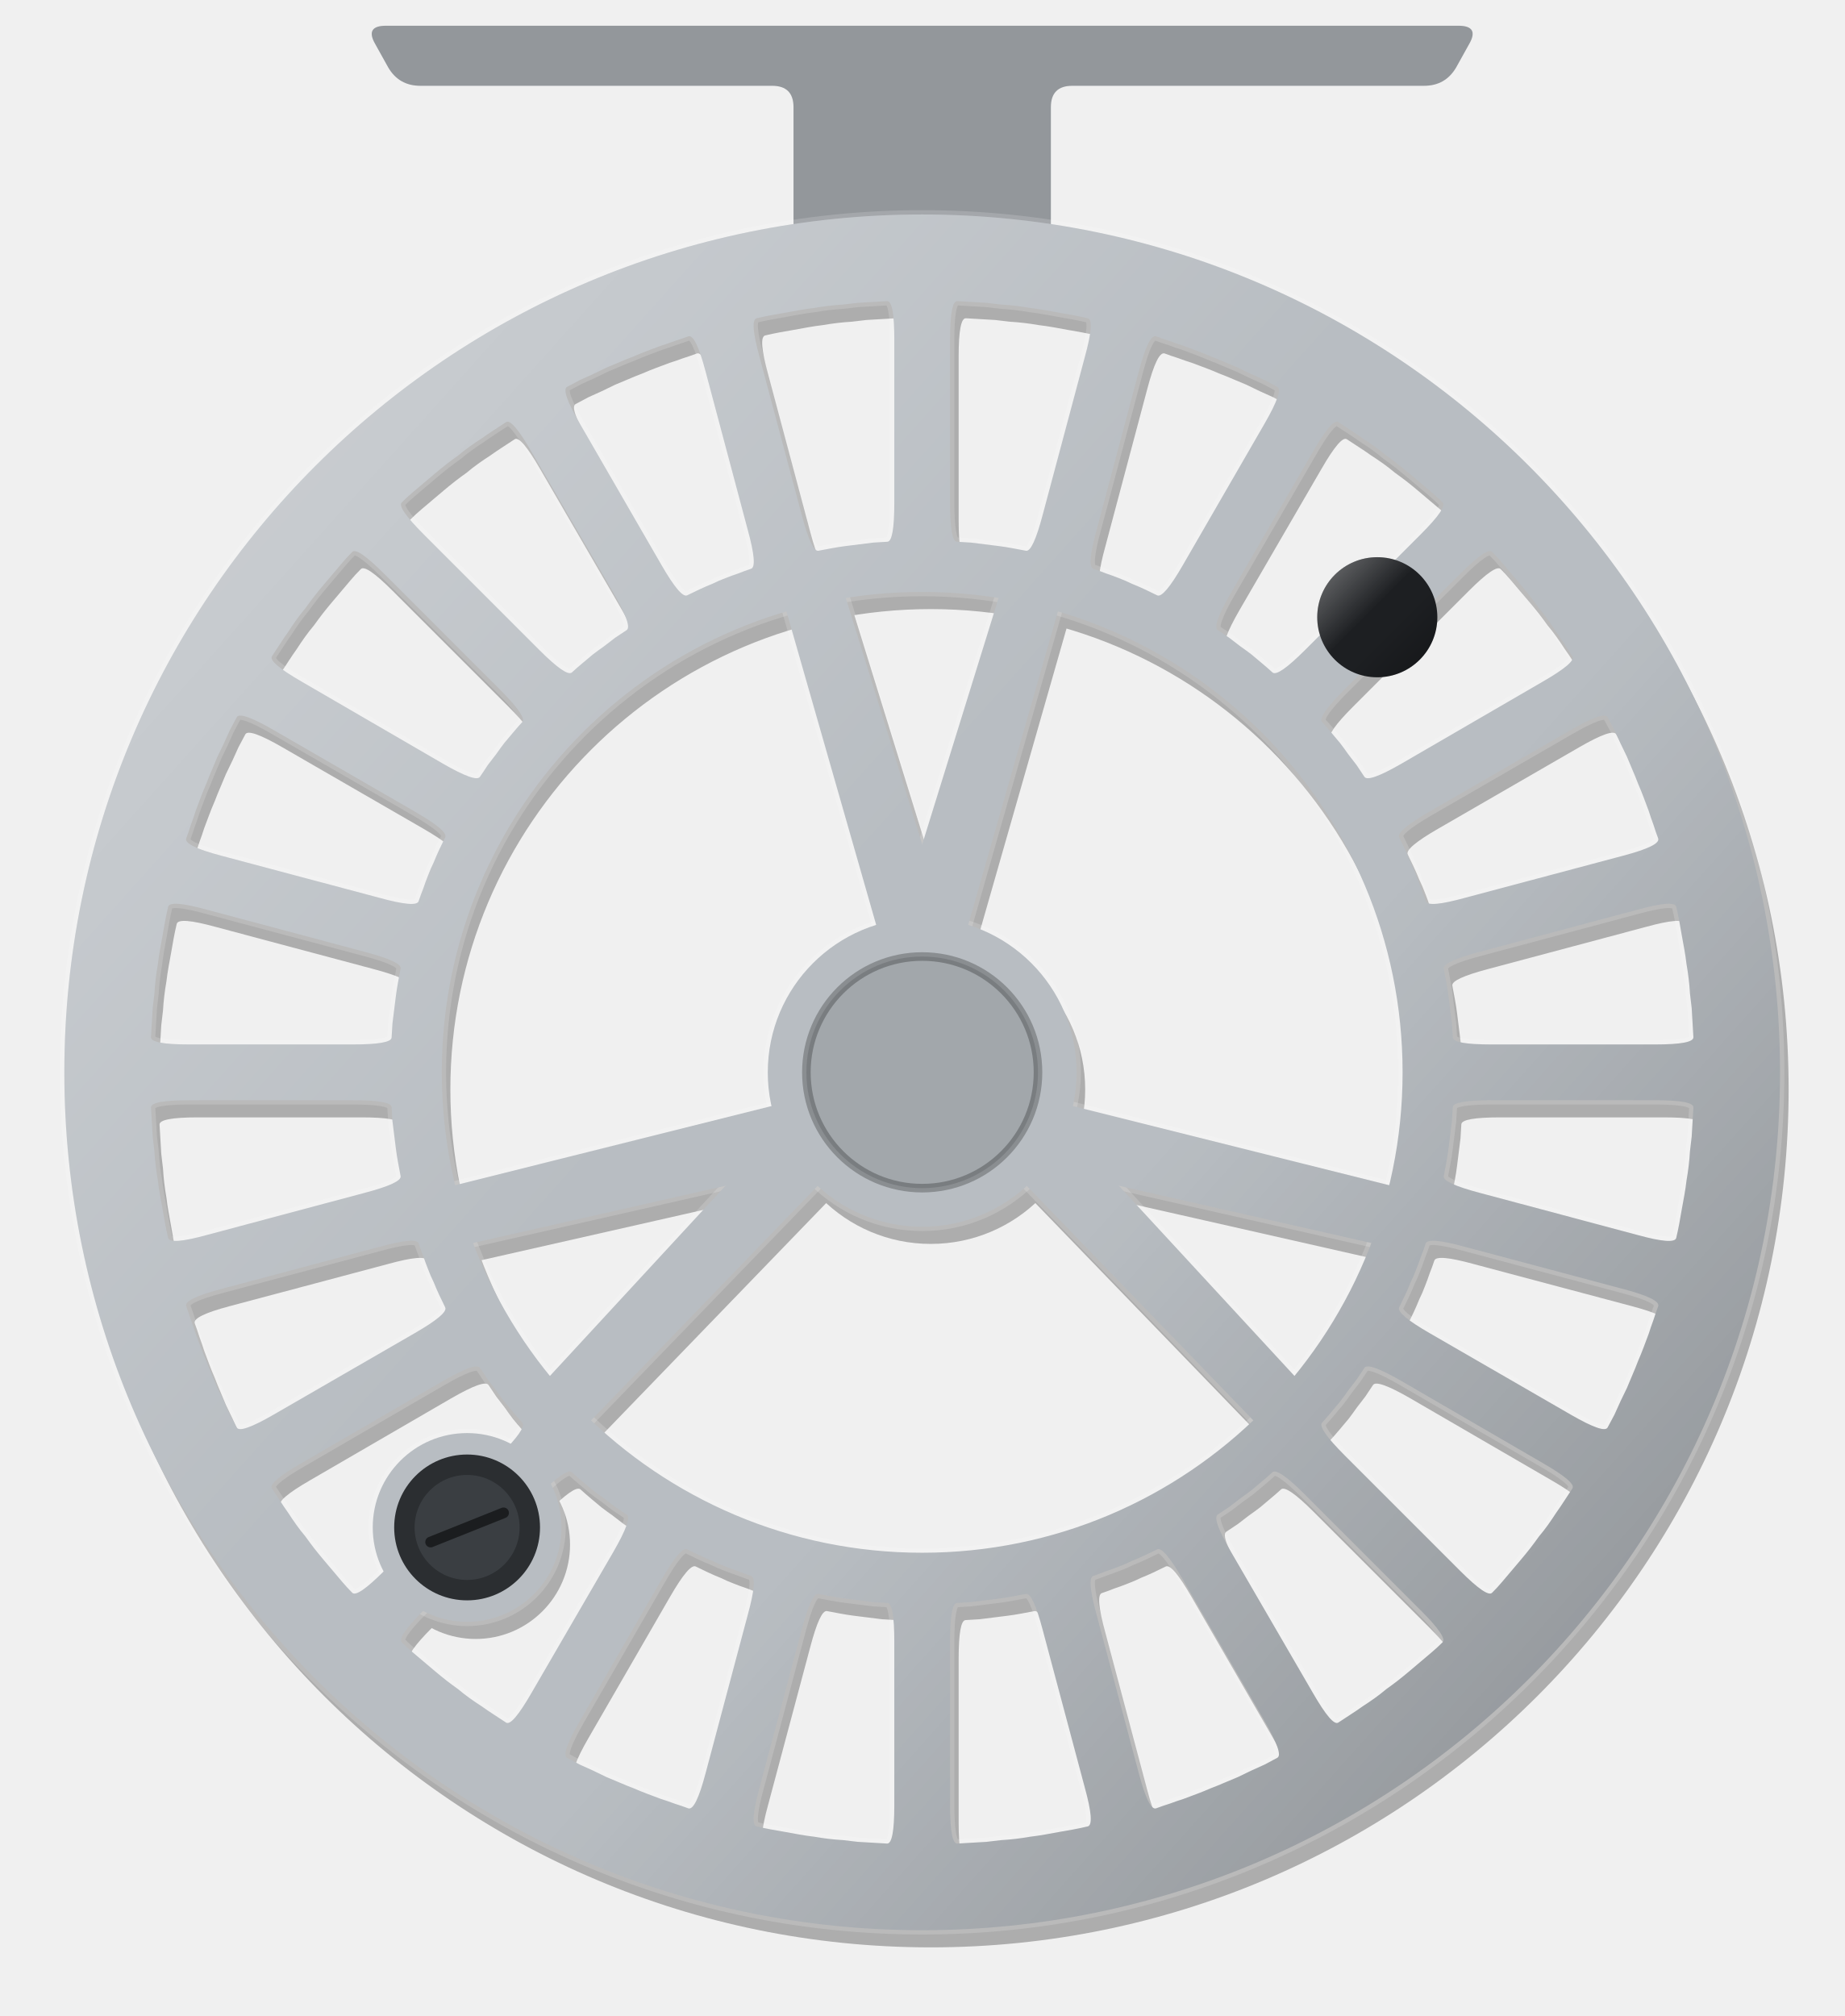
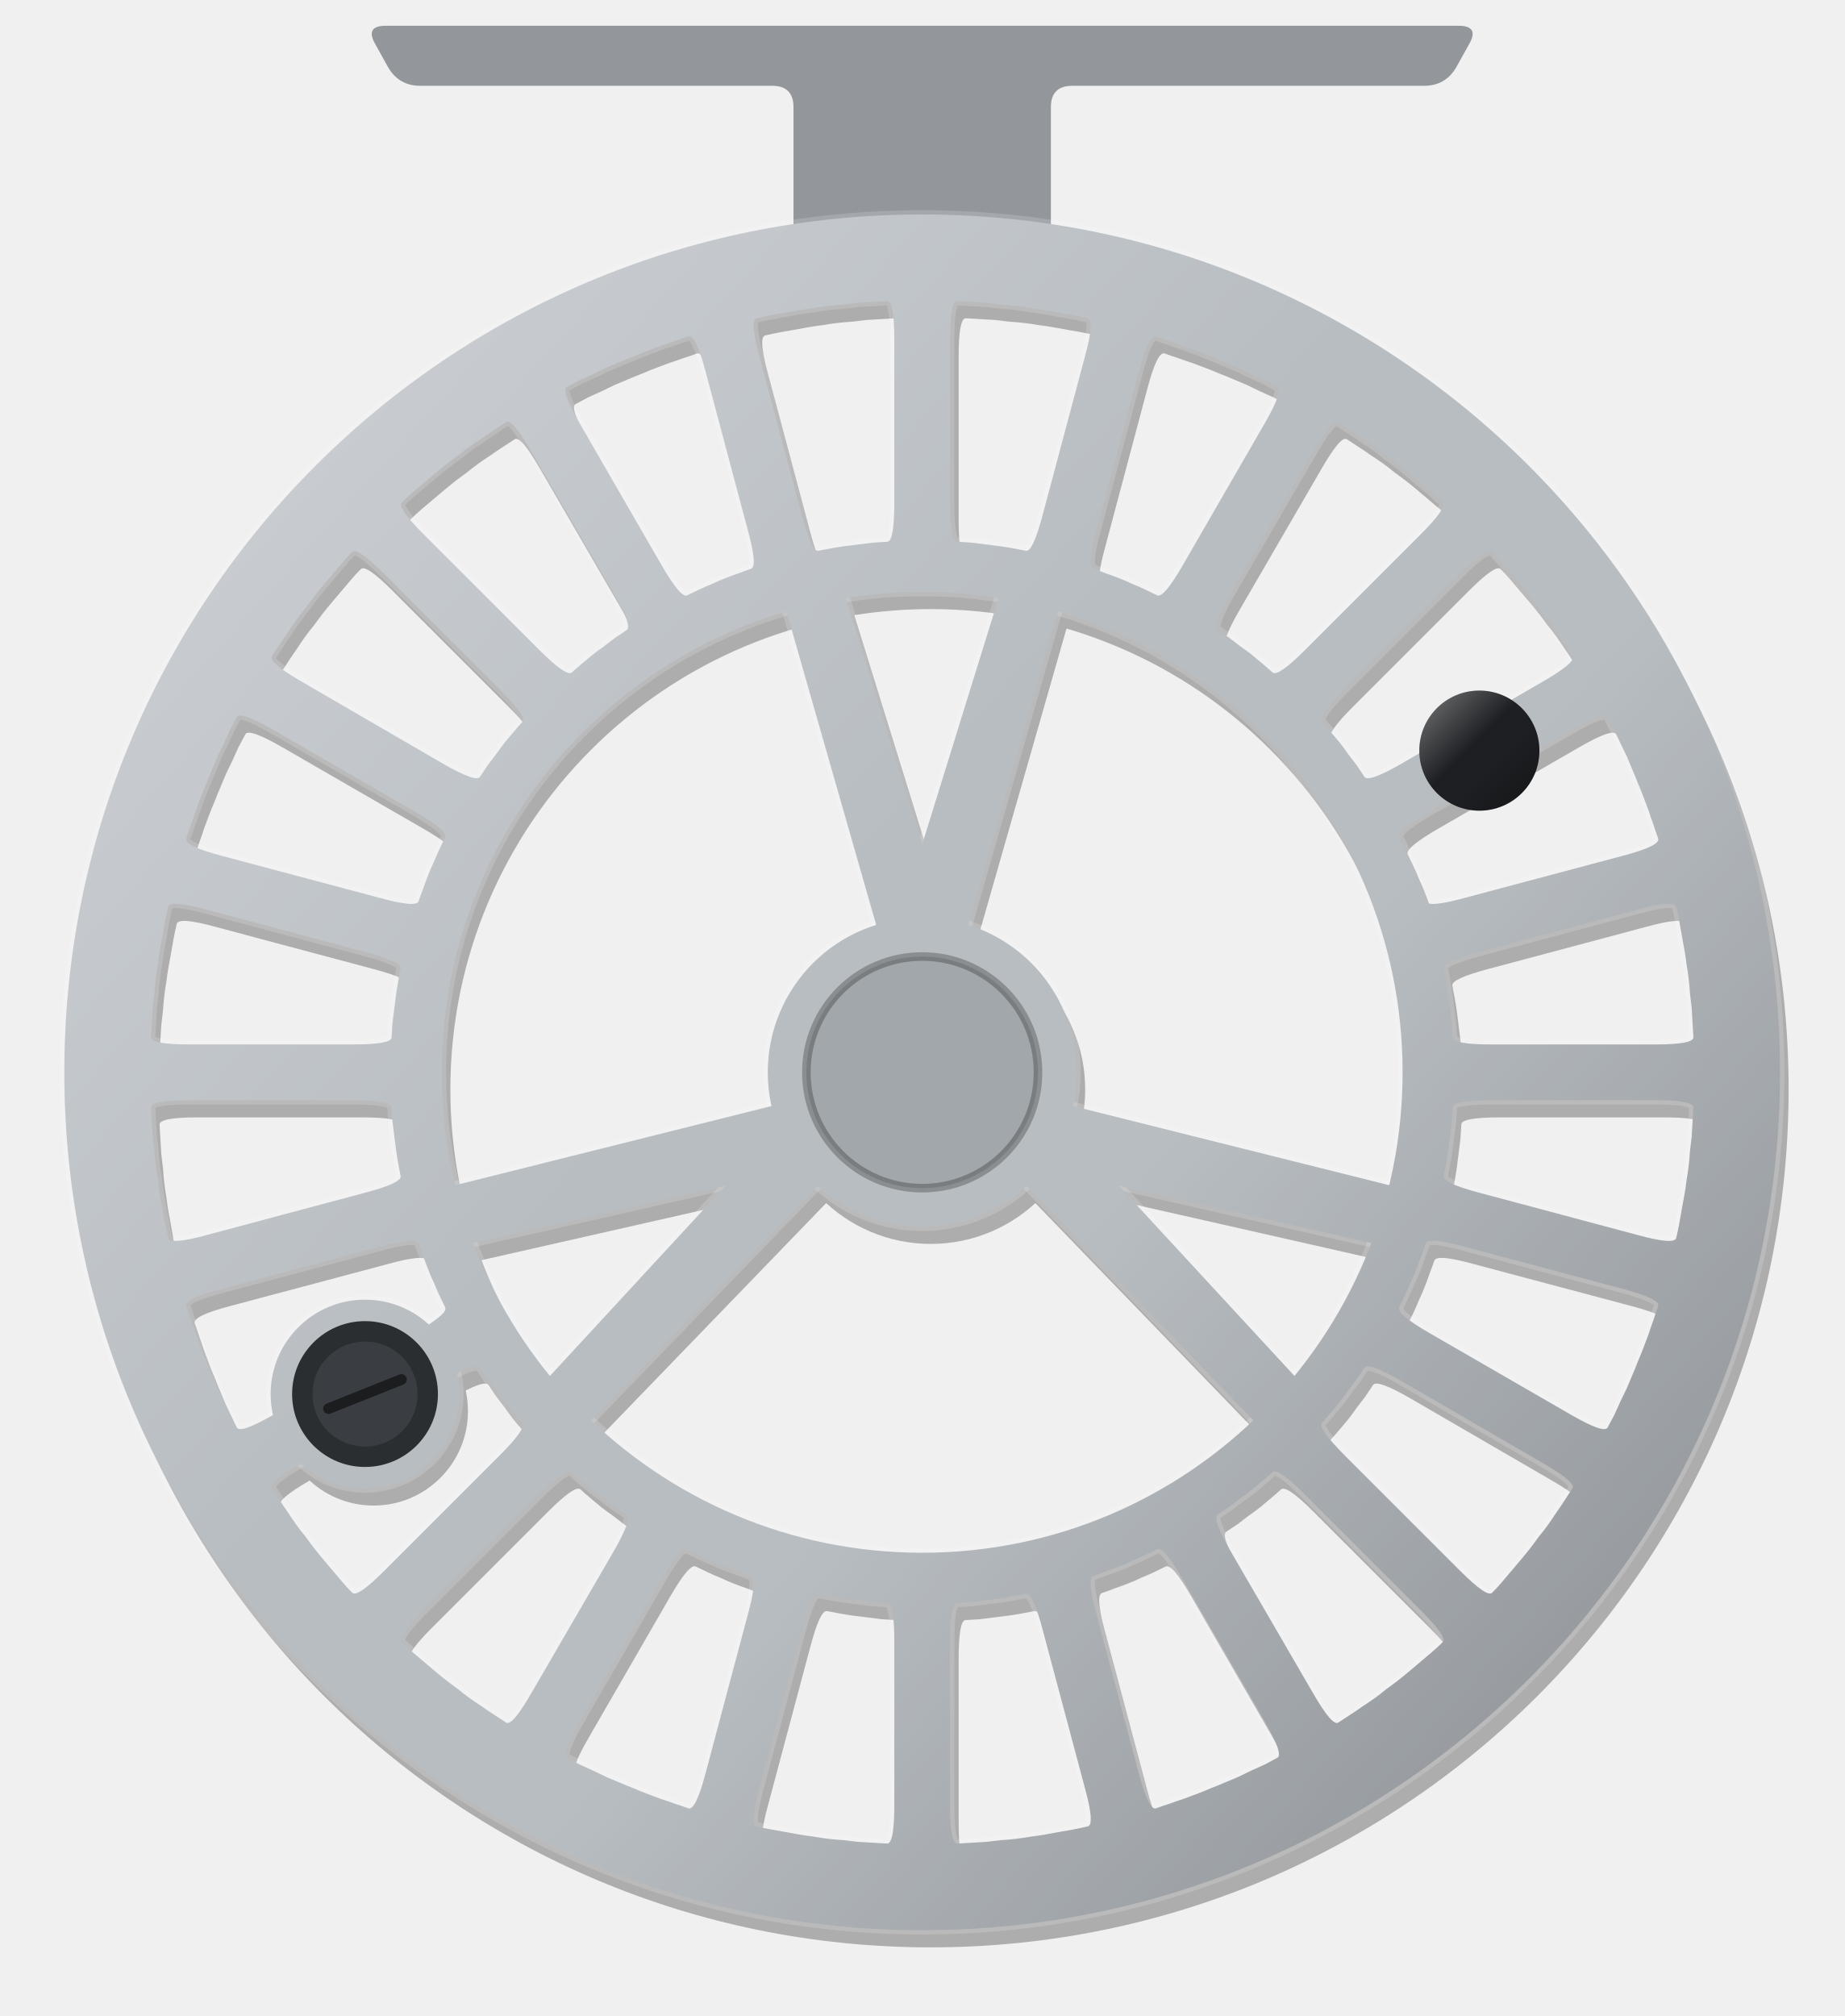
<svg xmlns="http://www.w3.org/2000/svg" viewBox="-215 -250 430 470" color="#b8bdc2">
  <defs>
    <linearGradient id="sheen" x1="0" y1="0" x2="1" y2="1">
      <stop offset="0" stop-color="#fff" stop-opacity=".4" />
      <stop offset=".45" stop-color="#fff" stop-opacity="0" />
      <stop offset=".6" stop-color="#000" stop-opacity="0" />
      <stop offset="1" stop-color="#000" stop-opacity=".3" />
    </linearGradient>
    <g id="back" fill-rule="evenodd">
      <path d="M-127.5 -239.7Q-130 -244 -125 -244L125 -244Q130 -244 127.5 -239.7L124.5 -234.3Q122 -230 117 -230L35 -230Q30 -230 30 -225L30 -191Q30 -186 25 -186L-25 -186Q-30 -186 -30 -191L-30 -225Q-30 -230 -35 -230L-117 -230Q-122 -230 -124.5 -234.3Z" />
    </g>
    <g id="body" fill-rule="evenodd">
      <path d="M-200 0a200 200 0 1 0 400 0a200 200 0 1 0 -400 0ZM-112 0a112 112 0 1 0 224 0a112 112 0 1 0 -224 0ZM6.5 -170.9Q6.5 -179.9 8.2 -179.8L8.2 -179.8Q9.9 -179.7 11.6 -179.6L11.6 -179.6Q13.3 -179.5 15 -179.4L15 -179.4Q16.7 -179.2 18.4 -179L18.4 -179Q20.1 -178.9 21.8 -178.7L21.8 -178.7Q23.5 -178.5 25.2 -178.2L25.2 -178.2Q26.9 -178 28.6 -177.7L28.6 -177.7Q30.2 -177.4 31.9 -177.1L31.9 -177.1Q33.6 -176.8 35.3 -176.5L35.3 -176.5Q36.9 -176.2 38.6 -175.8L38.6 -175.8Q40.3 -175.4 37.9 -166.7L28.1 -130Q25.8 -121.3 24.2 -121.6L24.2 -121.6Q22.6 -121.9 21 -122.2L21 -122.2Q19.4 -122.5 17.8 -122.7L17.8 -122.7Q16.2 -122.9 14.6 -123.1L14.6 -123.1Q13 -123.3 11.4 -123.5L11.4 -123.5Q9.7 -123.6 8.1 -123.7L8.1 -123.7Q6.5 -123.8 6.5 -132.8ZM50.5 -163.4Q52.8 -172.1 54.5 -171.6L54.5 -171.6Q56.1 -171 57.7 -170.5L57.7 -170.5Q59.3 -169.9 60.9 -169.4L60.9 -169.4Q62.5 -168.8 64.1 -168.2L64.1 -168.2Q65.7 -167.6 67.3 -166.9L67.3 -166.9Q68.9 -166.3 70.5 -165.6L70.5 -165.6Q72 -165 73.6 -164.3L73.6 -164.3Q75.1 -163.6 76.7 -162.8L76.7 -162.8Q78.2 -162.1 79.8 -161.4L79.8 -161.4Q81.3 -160.6 82.8 -159.8L82.8 -159.8Q84.3 -159 79.8 -151.2L60.8 -118.3Q56.3 -110.5 54.8 -111.2L54.8 -111.2Q53.4 -111.9 51.9 -112.6L51.9 -112.6Q50.4 -113.3 48.9 -113.9L48.9 -113.9Q47.5 -114.6 45.9 -115.2L45.9 -115.2Q44.4 -115.8 42.9 -116.3L42.9 -116.3Q41.4 -116.9 39.9 -117.4L39.9 -117.4Q38.3 -117.9 40.7 -126.6ZM91.1 -144.7Q95.6 -152.5 97 -151.6L97 -151.6Q98.4 -150.7 99.9 -149.7L99.9 -149.7Q101.3 -148.8 102.7 -147.8L102.7 -147.8Q104.1 -146.9 105.5 -145.9L105.5 -145.9Q106.9 -144.9 108.2 -143.8L108.2 -143.8Q109.6 -142.8 110.9 -141.8L110.9 -141.8Q112.3 -140.7 113.6 -139.6L113.6 -139.6Q114.9 -138.5 116.2 -137.4L116.2 -137.4Q117.5 -136.3 118.8 -135.2L118.8 -135.2Q120.1 -134.1 121.3 -132.9L121.3 -132.9Q122.6 -131.8 116.2 -125.4L89.3 -98.5Q83 -92.2 81.7 -93.2L81.7 -93.2Q80.5 -94.3 79.3 -95.3L79.3 -95.3Q78 -96.4 76.8 -97.4L76.8 -97.4Q75.5 -98.4 74.2 -99.3L74.2 -99.3Q72.9 -100.3 71.6 -101.3L71.6 -101.3Q70.2 -102.2 68.9 -103.1L68.9 -103.1Q67.5 -104 72 -111.8ZM125.4 -116.2Q131.8 -122.6 132.9 -121.3L132.9 -121.3Q134.1 -120.1 135.2 -118.8L135.2 -118.8Q136.3 -117.5 137.4 -116.2L137.4 -116.2Q138.5 -114.9 139.6 -113.6L139.6 -113.6Q140.7 -112.3 141.8 -110.9L141.8 -110.9Q142.8 -109.6 143.8 -108.2L143.8 -108.2Q144.9 -106.9 145.9 -105.5L145.9 -105.5Q146.9 -104.1 147.8 -102.7L147.8 -102.7Q148.8 -101.3 149.7 -99.9L149.7 -99.9Q150.7 -98.4 151.6 -97L151.6 -97Q152.5 -95.6 144.7 -91.1L111.8 -72Q104 -67.5 103.1 -68.9L103.1 -68.9Q102.2 -70.2 101.3 -71.6L101.3 -71.6Q100.3 -72.9 99.3 -74.2L99.3 -74.2Q98.4 -75.5 97.4 -76.8L97.4 -76.8Q96.4 -78 95.3 -79.3L95.3 -79.3Q94.3 -80.5 93.2 -81.7L93.2 -81.7Q92.2 -83 98.5 -89.3ZM151.2 -79.8Q159 -84.3 159.8 -82.8L159.8 -82.8Q160.6 -81.3 161.4 -79.8L161.4 -79.8Q162.1 -78.2 162.8 -76.7L162.8 -76.7Q163.6 -75.1 164.3 -73.6L164.3 -73.6Q165 -72 165.6 -70.5L165.6 -70.5Q166.3 -68.9 166.9 -67.3L166.9 -67.3Q167.6 -65.7 168.2 -64.1L168.2 -64.1Q168.8 -62.5 169.4 -60.9L169.4 -60.9Q169.9 -59.3 170.5 -57.7L170.5 -57.7Q171 -56.1 171.6 -54.5L171.6 -54.5Q172.1 -52.8 163.4 -50.5L126.6 -40.7Q117.9 -38.3 117.4 -39.9L117.4 -39.9Q116.9 -41.4 116.3 -42.9L116.3 -42.9Q115.8 -44.4 115.2 -45.9L115.2 -45.9Q114.6 -47.5 113.9 -48.9L113.9 -48.9Q113.3 -50.4 112.6 -51.9L112.6 -51.9Q111.9 -53.4 111.2 -54.8L111.2 -54.8Q110.5 -56.3 118.3 -60.8ZM166.7 -37.9Q175.4 -40.3 175.8 -38.6L175.8 -38.6Q176.2 -36.9 176.5 -35.3L176.5 -35.3Q176.8 -33.6 177.1 -31.9L177.1 -31.9Q177.4 -30.2 177.7 -28.6L177.7 -28.6Q178 -26.9 178.2 -25.2L178.2 -25.2Q178.5 -23.5 178.7 -21.8L178.7 -21.8Q178.9 -20.1 179 -18.4L179 -18.4Q179.2 -16.7 179.4 -15L179.4 -15Q179.5 -13.3 179.6 -11.6L179.6 -11.6Q179.7 -9.9 179.8 -8.2L179.8 -8.2Q179.9 -6.5 170.9 -6.5L132.8 -6.5Q123.8 -6.5 123.7 -8.1L123.7 -8.1Q123.6 -9.7 123.5 -11.4L123.5 -11.4Q123.3 -13 123.1 -14.6L123.1 -14.6Q122.9 -16.2 122.7 -17.8L122.7 -17.8Q122.5 -19.4 122.2 -21L122.2 -21Q121.9 -22.6 121.6 -24.2L121.6 -24.2Q121.3 -25.8 130 -28.1ZM170.9 6.5Q179.9 6.5 179.8 8.2L179.8 8.2Q179.7 9.9 179.6 11.6L179.6 11.6Q179.5 13.3 179.4 15L179.4 15Q179.2 16.7 179 18.4L179 18.4Q178.9 20.1 178.7 21.8L178.7 21.8Q178.5 23.5 178.2 25.2L178.2 25.2Q178 26.9 177.7 28.6L177.7 28.6Q177.4 30.2 177.1 31.9L177.1 31.9Q176.8 33.6 176.5 35.3L176.5 35.3Q176.2 36.9 175.8 38.6L175.8 38.6Q175.4 40.3 166.7 37.9L130 28.1Q121.3 25.8 121.6 24.2L121.6 24.2Q121.9 22.6 122.2 21L122.2 21Q122.5 19.4 122.7 17.8L122.7 17.8Q122.9 16.2 123.1 14.6L123.1 14.6Q123.3 13 123.5 11.4L123.5 11.4Q123.6 9.7 123.7 8.1L123.7 8.1Q123.8 6.5 132.8 6.5ZM163.4 50.5Q172.1 52.8 171.6 54.5L171.6 54.5Q171 56.1 170.5 57.7L170.5 57.7Q169.9 59.3 169.4 60.9L169.4 60.9Q168.8 62.5 168.2 64.1L168.2 64.1Q167.6 65.7 166.9 67.3L166.9 67.3Q166.3 68.9 165.6 70.5L165.6 70.5Q165 72 164.3 73.6L164.3 73.6Q163.6 75.1 162.8 76.7L162.8 76.7Q162.1 78.2 161.4 79.8L161.4 79.8Q160.6 81.3 159.8 82.8L159.8 82.8Q159 84.3 151.2 79.8L118.3 60.8Q110.5 56.3 111.2 54.8L111.2 54.8Q111.9 53.4 112.6 51.9L112.6 51.9Q113.3 50.4 113.9 48.9L113.9 48.9Q114.6 47.5 115.2 45.9L115.2 45.9Q115.8 44.4 116.3 42.9L116.3 42.9Q116.9 41.4 117.4 39.9L117.4 39.9Q117.9 38.3 126.6 40.7ZM144.7 91.1Q152.5 95.6 151.6 97L151.6 97Q150.7 98.4 149.7 99.9L149.7 99.9Q148.8 101.3 147.8 102.7L147.8 102.7Q146.9 104.1 145.9 105.5L145.9 105.5Q144.9 106.9 143.8 108.2L143.8 108.2Q142.8 109.6 141.8 110.9L141.8 110.9Q140.7 112.3 139.6 113.6L139.6 113.6Q138.5 114.9 137.4 116.2L137.4 116.2Q136.3 117.5 135.2 118.8L135.2 118.8Q134.1 120.1 132.9 121.3L132.9 121.3Q131.8 122.6 125.4 116.2L98.5 89.3Q92.2 83 93.2 81.7L93.2 81.7Q94.3 80.5 95.3 79.3L95.3 79.3Q96.4 78 97.4 76.8L97.4 76.8Q98.4 75.5 99.3 74.2L99.3 74.2Q100.3 72.9 101.3 71.6L101.3 71.6Q102.2 70.2 103.1 68.9L103.1 68.9Q104 67.5 111.8 72ZM116.2 125.4Q122.6 131.8 121.3 132.9L121.3 132.9Q120.1 134.1 118.8 135.2L118.8 135.2Q117.5 136.3 116.2 137.4L116.2 137.4Q114.9 138.5 113.6 139.6L113.6 139.6Q112.3 140.7 110.9 141.8L110.9 141.8Q109.6 142.8 108.2 143.8L108.2 143.8Q106.9 144.9 105.5 145.9L105.5 145.9Q104.1 146.9 102.7 147.8L102.7 147.8Q101.3 148.8 99.9 149.7L99.9 149.7Q98.4 150.7 97 151.6L97 151.6Q95.6 152.5 91.1 144.7L72 111.8Q67.5 104 68.9 103.1L68.9 103.1Q70.2 102.2 71.6 101.3L71.6 101.3Q72.9 100.3 74.2 99.3L74.2 99.3Q75.5 98.4 76.8 97.4L76.8 97.4Q78 96.4 79.3 95.3L79.3 95.3Q80.5 94.3 81.7 93.2L81.7 93.2Q83 92.2 89.3 98.5ZM79.8 151.2Q84.3 159 82.8 159.8L82.8 159.8Q81.3 160.6 79.8 161.4L79.8 161.4Q78.2 162.1 76.7 162.8L76.7 162.8Q75.1 163.6 73.6 164.3L73.6 164.3Q72 165 70.5 165.6L70.5 165.6Q68.9 166.3 67.3 166.9L67.3 166.9Q65.7 167.6 64.1 168.2L64.1 168.2Q62.5 168.8 60.9 169.4L60.9 169.4Q59.3 169.9 57.7 170.5L57.7 170.5Q56.1 171 54.5 171.6L54.5 171.6Q52.8 172.1 50.5 163.4L40.7 126.6Q38.3 117.9 39.9 117.4L39.9 117.4Q41.4 116.9 42.9 116.3L42.9 116.3Q44.4 115.8 45.9 115.2L45.9 115.2Q47.5 114.6 48.9 113.9L48.9 113.9Q50.4 113.3 51.9 112.6L51.9 112.6Q53.4 111.9 54.8 111.2L54.8 111.2Q56.3 110.5 60.8 118.3ZM37.9 166.7Q40.3 175.4 38.6 175.8L38.6 175.8Q36.9 176.2 35.3 176.5L35.3 176.5Q33.6 176.8 31.9 177.1L31.9 177.1Q30.2 177.4 28.6 177.7L28.6 177.7Q26.9 178 25.2 178.2L25.2 178.2Q23.5 178.5 21.8 178.7L21.8 178.7Q20.1 178.9 18.4 179L18.4 179Q16.7 179.2 15 179.4L15 179.4Q13.3 179.5 11.6 179.6L11.6 179.6Q9.9 179.7 8.2 179.8L8.2 179.8Q6.5 179.9 6.5 170.9L6.5 132.8Q6.5 123.8 8.1 123.7L8.1 123.7Q9.7 123.6 11.4 123.5L11.4 123.5Q13 123.3 14.6 123.1L14.6 123.1Q16.2 122.9 17.8 122.7L17.8 122.7Q19.4 122.5 21 122.2L21 122.2Q22.6 121.9 24.2 121.6L24.2 121.6Q25.8 121.3 28.1 130ZM-6.5 170.9Q-6.5 179.9 -8.2 179.8L-8.2 179.8Q-9.9 179.7 -11.6 179.6L-11.6 179.6Q-13.3 179.5 -15 179.4L-15 179.4Q-16.7 179.2 -18.4 179L-18.4 179Q-20.1 178.9 -21.8 178.7L-21.8 178.7Q-23.5 178.5 -25.2 178.2L-25.2 178.2Q-26.9 178 -28.6 177.7L-28.6 177.7Q-30.2 177.4 -31.9 177.1L-31.9 177.1Q-33.6 176.8 -35.3 176.5L-35.3 176.5Q-36.9 176.2 -38.6 175.8L-38.6 175.8Q-40.3 175.4 -37.9 166.7L-28.1 130Q-25.8 121.3 -24.2 121.6L-24.2 121.6Q-22.6 121.9 -21 122.2L-21 122.2Q-19.4 122.5 -17.8 122.7L-17.8 122.7Q-16.2 122.9 -14.6 123.1L-14.6 123.1Q-13 123.3 -11.4 123.5L-11.4 123.5Q-9.7 123.6 -8.1 123.7L-8.1 123.7Q-6.5 123.8 -6.5 132.8ZM-50.5 163.4Q-52.8 172.1 -54.5 171.6L-54.5 171.6Q-56.1 171 -57.7 170.5L-57.7 170.5Q-59.3 169.9 -60.9 169.4L-60.9 169.4Q-62.5 168.8 -64.1 168.2L-64.1 168.2Q-65.7 167.6 -67.3 166.9L-67.3 166.9Q-68.9 166.3 -70.5 165.6L-70.5 165.6Q-72 165 -73.6 164.3L-73.6 164.3Q-75.1 163.6 -76.7 162.8L-76.7 162.8Q-78.2 162.1 -79.8 161.4L-79.8 161.4Q-81.3 160.6 -82.8 159.8L-82.8 159.8Q-84.3 159 -79.8 151.2L-60.8 118.3Q-56.3 110.5 -54.8 111.2L-54.8 111.2Q-53.4 111.9 -51.9 112.6L-51.9 112.6Q-50.4 113.3 -48.9 113.9L-48.9 113.9Q-47.5 114.6 -45.9 115.2L-45.9 115.2Q-44.4 115.8 -42.9 116.3L-42.9 116.3Q-41.4 116.9 -39.9 117.4L-39.9 117.4Q-38.3 117.9 -40.7 126.6ZM-91.1 144.7Q-95.6 152.5 -97 151.6L-97 151.6Q-98.4 150.7 -99.9 149.7L-99.9 149.7Q-101.3 148.8 -102.7 147.8L-102.7 147.8Q-104.1 146.9 -105.5 145.9L-105.5 145.9Q-106.9 144.9 -108.2 143.8L-108.2 143.8Q-109.6 142.8 -110.9 141.8L-110.9 141.8Q-112.3 140.7 -113.6 139.6L-113.6 139.6Q-114.9 138.5 -116.2 137.4L-116.2 137.4Q-117.5 136.3 -118.8 135.2L-118.8 135.2Q-120.1 134.1 -121.3 132.9L-121.3 132.9Q-122.6 131.8 -116.2 125.4L-89.3 98.5Q-83 92.2 -81.7 93.2L-81.7 93.2Q-80.5 94.3 -79.3 95.3L-79.3 95.3Q-78 96.4 -76.8 97.4L-76.8 97.4Q-75.5 98.4 -74.2 99.3L-74.2 99.3Q-72.9 100.3 -71.6 101.3L-71.6 101.3Q-70.2 102.2 -68.9 103.1L-68.9 103.1Q-67.5 104 -72 111.8ZM-125.4 116.2Q-131.8 122.6 -132.9 121.3L-132.9 121.3Q-134.1 120.1 -135.2 118.8L-135.2 118.8Q-136.3 117.5 -137.4 116.2L-137.4 116.2Q-138.5 114.9 -139.6 113.6L-139.6 113.6Q-140.7 112.3 -141.8 110.9L-141.8 110.9Q-142.8 109.6 -143.8 108.2L-143.8 108.2Q-144.9 106.9 -145.9 105.5L-145.9 105.5Q-146.9 104.1 -147.8 102.7L-147.8 102.7Q-148.8 101.3 -149.7 99.9L-149.7 99.9Q-150.7 98.4 -151.6 97L-151.6 97Q-152.5 95.6 -144.7 91.1L-111.8 72Q-104 67.5 -103.1 68.9L-103.1 68.9Q-102.2 70.2 -101.3 71.6L-101.3 71.6Q-100.3 72.9 -99.3 74.2L-99.3 74.2Q-98.4 75.5 -97.4 76.8L-97.4 76.8Q-96.4 78 -95.3 79.3L-95.3 79.3Q-94.3 80.5 -93.2 81.7L-93.2 81.7Q-92.2 83 -98.5 89.3ZM-151.2 79.8Q-159 84.3 -159.8 82.8L-159.8 82.8Q-160.6 81.3 -161.4 79.8L-161.4 79.8Q-162.1 78.2 -162.8 76.7L-162.8 76.7Q-163.6 75.1 -164.3 73.6L-164.3 73.6Q-165 72 -165.6 70.5L-165.6 70.5Q-166.3 68.9 -166.9 67.3L-166.9 67.3Q-167.6 65.7 -168.2 64.1L-168.2 64.1Q-168.8 62.5 -169.4 60.9L-169.4 60.9Q-169.9 59.3 -170.5 57.7L-170.5 57.7Q-171 56.1 -171.6 54.5L-171.6 54.5Q-172.1 52.8 -163.4 50.5L-126.6 40.7Q-117.9 38.3 -117.4 39.9L-117.4 39.9Q-116.9 41.4 -116.3 42.9L-116.3 42.9Q-115.8 44.4 -115.2 45.9L-115.2 45.9Q-114.6 47.5 -113.9 48.9L-113.9 48.9Q-113.3 50.4 -112.6 51.9L-112.6 51.9Q-111.9 53.4 -111.2 54.8L-111.2 54.8Q-110.5 56.3 -118.3 60.8ZM-166.7 37.9Q-175.4 40.3 -175.8 38.6L-175.8 38.6Q-176.2 36.9 -176.5 35.3L-176.5 35.3Q-176.8 33.6 -177.1 31.9L-177.1 31.9Q-177.4 30.2 -177.7 28.6L-177.7 28.6Q-178 26.9 -178.2 25.2L-178.2 25.2Q-178.5 23.5 -178.7 21.8L-178.7 21.8Q-178.9 20.1 -179 18.4L-179 18.4Q-179.2 16.7 -179.4 15L-179.4 15Q-179.5 13.3 -179.6 11.6L-179.6 11.6Q-179.7 9.9 -179.8 8.2L-179.8 8.2Q-179.9 6.5 -170.9 6.5L-132.8 6.5Q-123.8 6.5 -123.7 8.1L-123.7 8.1Q-123.6 9.7 -123.5 11.4L-123.5 11.4Q-123.3 13 -123.1 14.6L-123.1 14.6Q-122.9 16.2 -122.7 17.8L-122.7 17.8Q-122.5 19.4 -122.2 21L-122.2 21Q-121.9 22.6 -121.6 24.2L-121.6 24.2Q-121.3 25.8 -130 28.1ZM-170.9 -6.5Q-179.9 -6.5 -179.8 -8.2L-179.8 -8.2Q-179.7 -9.9 -179.6 -11.6L-179.6 -11.6Q-179.5 -13.3 -179.4 -15L-179.4 -15Q-179.2 -16.7 -179 -18.4L-179 -18.4Q-178.9 -20.1 -178.7 -21.8L-178.7 -21.8Q-178.5 -23.5 -178.2 -25.2L-178.2 -25.2Q-178 -26.9 -177.7 -28.6L-177.7 -28.6Q-177.4 -30.2 -177.1 -31.9L-177.1 -31.9Q-176.8 -33.6 -176.5 -35.3L-176.5 -35.3Q-176.2 -36.9 -175.8 -38.6L-175.8 -38.6Q-175.4 -40.3 -166.7 -37.9L-130 -28.1Q-121.3 -25.8 -121.6 -24.2L-121.6 -24.2Q-121.9 -22.6 -122.2 -21L-122.2 -21Q-122.5 -19.4 -122.7 -17.8L-122.7 -17.8Q-122.9 -16.2 -123.1 -14.6L-123.1 -14.6Q-123.3 -13 -123.5 -11.4L-123.5 -11.4Q-123.6 -9.7 -123.7 -8.1L-123.7 -8.1Q-123.8 -6.5 -132.8 -6.5ZM-163.4 -50.5Q-172.1 -52.8 -171.6 -54.5L-171.6 -54.5Q-171 -56.1 -170.5 -57.7L-170.5 -57.7Q-169.9 -59.3 -169.4 -60.9L-169.4 -60.9Q-168.8 -62.5 -168.2 -64.1L-168.2 -64.1Q-167.6 -65.7 -166.9 -67.3L-166.9 -67.3Q-166.3 -68.9 -165.6 -70.5L-165.6 -70.5Q-165 -72 -164.3 -73.6L-164.3 -73.6Q-163.6 -75.1 -162.8 -76.7L-162.8 -76.7Q-162.1 -78.2 -161.4 -79.8L-161.4 -79.8Q-160.6 -81.3 -159.8 -82.8L-159.8 -82.8Q-159 -84.3 -151.2 -79.8L-118.3 -60.8Q-110.5 -56.3 -111.2 -54.8L-111.2 -54.8Q-111.9 -53.4 -112.6 -51.9L-112.6 -51.9Q-113.3 -50.4 -113.9 -48.9L-113.9 -48.9Q-114.6 -47.5 -115.2 -45.9L-115.2 -45.9Q-115.8 -44.4 -116.3 -42.9L-116.3 -42.9Q-116.9 -41.4 -117.4 -39.9L-117.4 -39.9Q-117.9 -38.3 -126.6 -40.7ZM-144.7 -91.1Q-152.5 -95.6 -151.6 -97L-151.6 -97Q-150.7 -98.4 -149.7 -99.9L-149.7 -99.9Q-148.8 -101.3 -147.8 -102.7L-147.8 -102.7Q-146.9 -104.1 -145.9 -105.5L-145.9 -105.5Q-144.9 -106.9 -143.8 -108.2L-143.8 -108.2Q-142.8 -109.6 -141.8 -110.9L-141.8 -110.9Q-140.7 -112.3 -139.6 -113.6L-139.6 -113.6Q-138.5 -114.9 -137.4 -116.2L-137.4 -116.2Q-136.3 -117.5 -135.2 -118.8L-135.2 -118.8Q-134.1 -120.1 -132.9 -121.3L-132.9 -121.3Q-131.8 -122.6 -125.4 -116.2L-98.5 -89.3Q-92.2 -83 -93.2 -81.7L-93.2 -81.7Q-94.3 -80.5 -95.3 -79.3L-95.3 -79.3Q-96.4 -78 -97.4 -76.8L-97.4 -76.8Q-98.4 -75.5 -99.3 -74.2L-99.3 -74.2Q-100.3 -72.9 -101.3 -71.6L-101.3 -71.6Q-102.2 -70.2 -103.1 -68.9L-103.1 -68.9Q-104 -67.5 -111.8 -72ZM-116.2 -125.4Q-122.6 -131.8 -121.3 -132.9L-121.3 -132.9Q-120.1 -134.1 -118.8 -135.2L-118.8 -135.2Q-117.5 -136.3 -116.2 -137.4L-116.2 -137.4Q-114.9 -138.5 -113.6 -139.6L-113.6 -139.6Q-112.3 -140.7 -110.9 -141.8L-110.9 -141.8Q-109.6 -142.8 -108.2 -143.8L-108.2 -143.8Q-106.9 -144.9 -105.5 -145.9L-105.5 -145.9Q-104.1 -146.9 -102.7 -147.8L-102.7 -147.8Q-101.3 -148.8 -99.9 -149.7L-99.9 -149.7Q-98.4 -150.7 -97 -151.6L-97 -151.6Q-95.6 -152.5 -91.1 -144.7L-72 -111.8Q-67.5 -104 -68.9 -103.1L-68.9 -103.1Q-70.2 -102.2 -71.6 -101.3L-71.6 -101.3Q-72.9 -100.3 -74.2 -99.3L-74.2 -99.3Q-75.5 -98.4 -76.8 -97.4L-76.8 -97.4Q-78 -96.4 -79.3 -95.3L-79.3 -95.3Q-80.5 -94.3 -81.7 -93.2L-81.7 -93.2Q-83 -92.2 -89.3 -98.5ZM-79.8 -151.2Q-84.3 -159 -82.8 -159.8L-82.8 -159.8Q-81.3 -160.6 -79.8 -161.4L-79.8 -161.4Q-78.2 -162.1 -76.7 -162.8L-76.7 -162.8Q-75.1 -163.6 -73.6 -164.3L-73.6 -164.3Q-72 -165 -70.5 -165.6L-70.5 -165.6Q-68.9 -166.3 -67.3 -166.9L-67.3 -166.9Q-65.7 -167.6 -64.1 -168.2L-64.1 -168.2Q-62.5 -168.8 -60.9 -169.4L-60.9 -169.4Q-59.3 -169.9 -57.7 -170.5L-57.7 -170.5Q-56.1 -171 -54.5 -171.6L-54.5 -171.6Q-52.8 -172.1 -50.5 -163.4L-40.7 -126.6Q-38.3 -117.9 -39.9 -117.4L-39.9 -117.4Q-41.4 -116.9 -42.9 -116.3L-42.9 -116.3Q-44.4 -115.8 -45.9 -115.2L-45.9 -115.2Q-47.5 -114.6 -48.9 -113.9L-48.9 -113.9Q-50.4 -113.3 -51.9 -112.6L-51.9 -112.6Q-53.4 -111.9 -54.8 -111.2L-54.8 -111.2Q-56.3 -110.5 -60.8 -118.3ZM-37.9 -166.7Q-40.3 -175.4 -38.6 -175.8L-38.6 -175.8Q-36.9 -176.2 -35.3 -176.5L-35.3 -176.5Q-33.6 -176.8 -31.9 -177.1L-31.9 -177.1Q-30.2 -177.4 -28.6 -177.7L-28.6 -177.7Q-26.9 -178 -25.2 -178.2L-25.2 -178.2Q-23.5 -178.5 -21.8 -178.7L-21.8 -178.7Q-20.1 -178.9 -18.4 -179L-18.4 -179Q-16.7 -179.2 -15 -179.4L-15 -179.4Q-13.3 -179.5 -11.6 -179.6L-11.6 -179.6Q-9.9 -179.7 -8.2 -179.8L-8.2 -179.8Q-6.5 -179.9 -6.5 -170.9L-6.5 -132.8Q-6.5 -123.8 -8.1 -123.7L-8.1 -123.7Q-9.7 -123.6 -11.4 -123.5L-11.4 -123.5Q-13 -123.3 -14.6 -123.1L-14.6 -123.1Q-16.2 -122.9 -17.8 -122.7L-17.8 -122.7Q-19.4 -122.5 -21 -122.2L-21 -122.2Q-22.6 -121.9 -24.2 -121.6L-24.2 -121.6Q-25.8 -121.3 -28.1 -130Z" />
      <path d="M4.8 -27.4Q7.7 -28.3 6.8 -31.2L-18.9 -114.1Q-19.8 -117 -22.7 -116.1L-30.4 -113.8Q-33.3 -113 -32.4 -110.1L-8.5 -26.6Q-7.7 -23.7 -4.8 -24.6Z" />
      <path d="M4.8 -24.6Q7.7 -23.7 8.5 -26.6L32.4 -110.1Q33.3 -113 30.4 -113.8L22.7 -116.1Q19.8 -117 18.9 -114.1L-6.8 -31.2Q-7.7 -28.3 -4.8 -27.4Z" />
      <path d="M21.4 17.9Q20.7 20.8 23.6 21.4L108.3 40.6Q111.2 41.3 111.9 38.4L113.8 30.6Q114.5 27.7 111.6 27L27.3 5.9Q24.4 5.2 23.7 8.1Z" />
      <path d="M18.9 16.4Q16.7 18.5 18.8 20.7L79.1 83.1Q81.2 85.3 83.4 83.2L89.2 77.7Q91.4 75.7 89.3 73.5L30.4 9.7Q28.3 7.5 26.2 9.6Z" />
      <path d="M-26.2 9.6Q-28.3 7.5 -30.4 9.7L-89.3 73.5Q-91.4 75.7 -89.2 77.7L-83.4 83.2Q-81.2 85.3 -79.1 83.1L-18.8 20.7Q-16.7 18.5 -18.9 16.4Z" />
      <path d="M-23.7 8.1Q-24.4 5.2 -27.3 5.9L-111.6 27Q-114.5 27.7 -113.8 30.6L-111.9 38.4Q-111.2 41.3 -108.3 40.6L-23.6 21.4Q-20.7 20.8 -21.4 17.9Z" />
      <path d="M-36 0a36 36 0 1 0 72 0a36 36 0 1 0 -72 0Z" />
-       <path d="M-128.1 106.1a22 22 0 1 0 44 0a22 22 0 1 0 -44 0Z" />
+       <path d="M-151.9 75a22 22 0 1 0 44 0a22 22 0 1 0 -44 0Z" />
    </g>
    <mask id="body-mask">
      <use href="#body" fill="#fff" />
    </mask>
  </defs>
  <use href="#back" fill="currentColor" />
  <use href="#back" fill="#000" opacity=".2" />
  <use href="#body" fill="#000" opacity=".28" transform="translate(2 4)" />
  <use href="#body" fill="none" stroke="#fff" stroke-opacity=".16" stroke-width="2" />
  <use href="#body" fill="currentColor" />
  <rect x="-215" y="-250" width="430" height="470" fill="url(#sheen)" mask="url(#body-mask)" />
  <circle r="27" fill="currentColor" />
  <circle r="27" fill="#000" fill-opacity=".12" />
  <circle r="27" fill="none" stroke="#000" stroke-opacity=".25" stroke-width="2" />
-   <circle cx="106.1" cy="-106.1" r="14" fill="#1d1f22" />
-   <circle cx="106.1" cy="-106.1" r="14" fill="url(#sheen)" />
-   <circle cx="-106.1" cy="106.1" r="17" fill="#2b2e31" />
-   <circle cx="-106.1" cy="106.1" r="12.24" fill="#3a3e42" />
-   <path d="M-114.6 109.5L-97.6 102.7" stroke="#1b1d1f" stroke-width="2.5" stroke-linecap="round" />
+   <circle cx="129.9" cy="-75" r="14" fill="#1d1f22" />
+   <circle cx="129.9" cy="-75" r="14" fill="url(#sheen)" />
+   <circle cx="-129.9" cy="75" r="17" fill="#2b2e31" />
+   <circle cx="-129.9" cy="75" r="12.24" fill="#3a3e42" />
+   <path d="M-138.4 78.4L-121.4 71.6" stroke="#1b1d1f" stroke-width="2.5" stroke-linecap="round" />
</svg>
